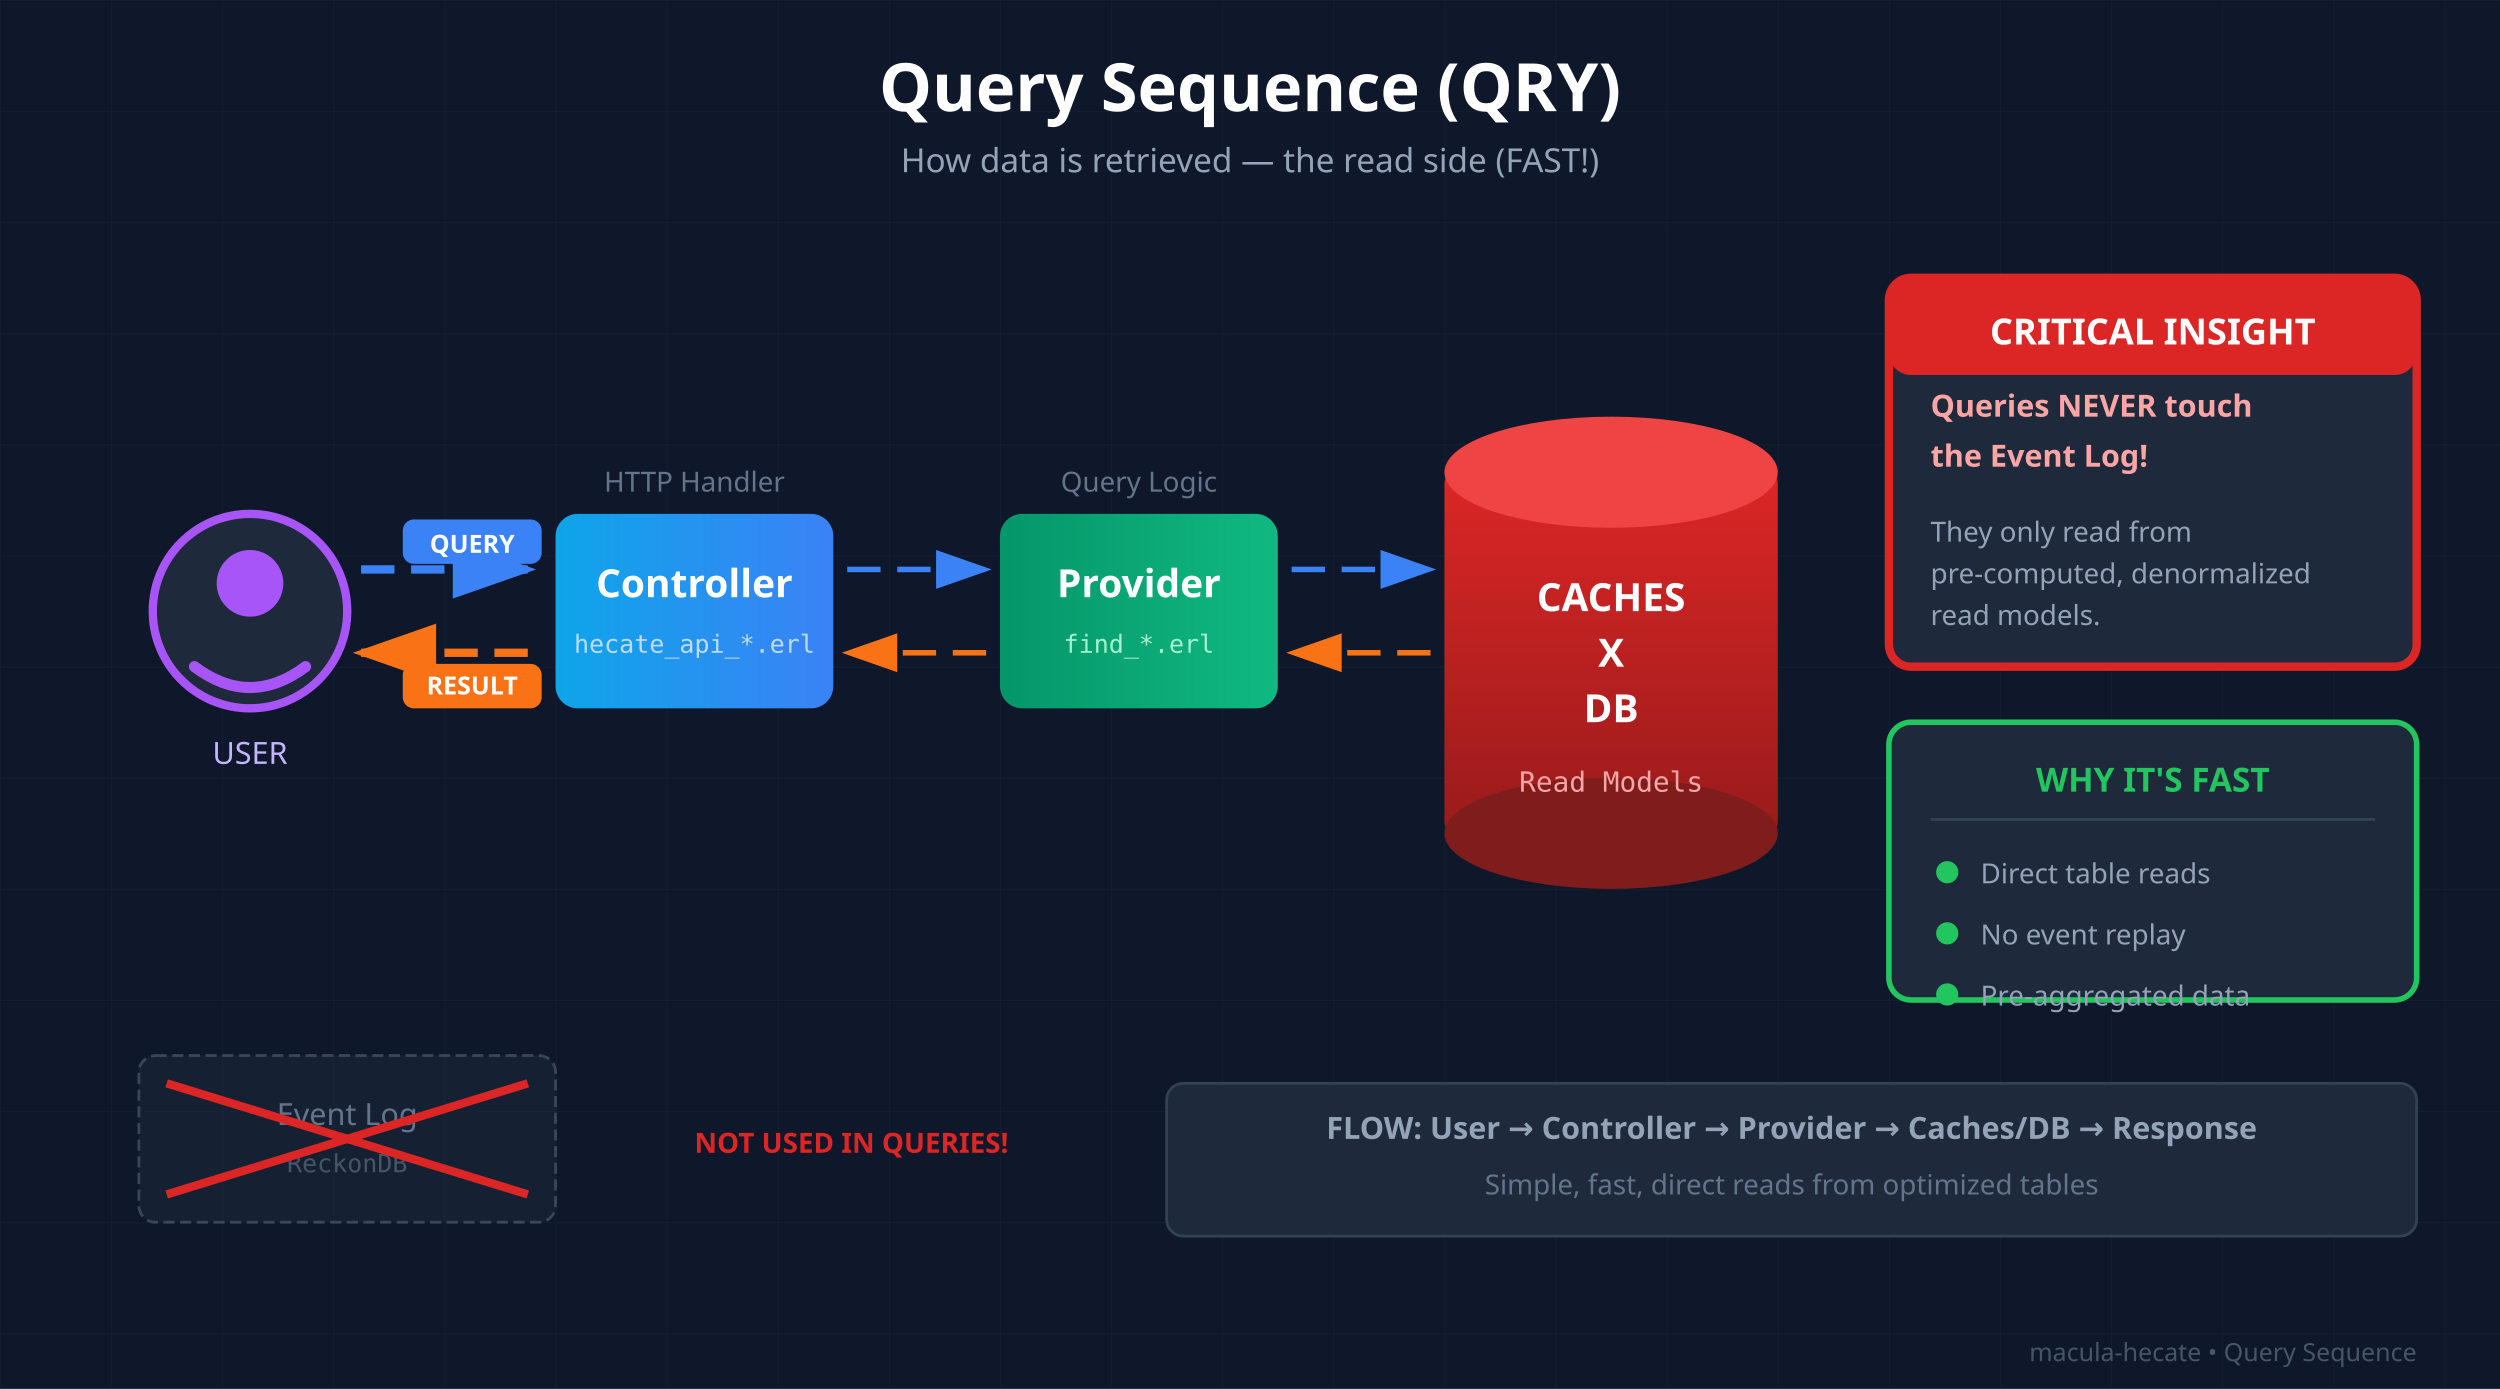
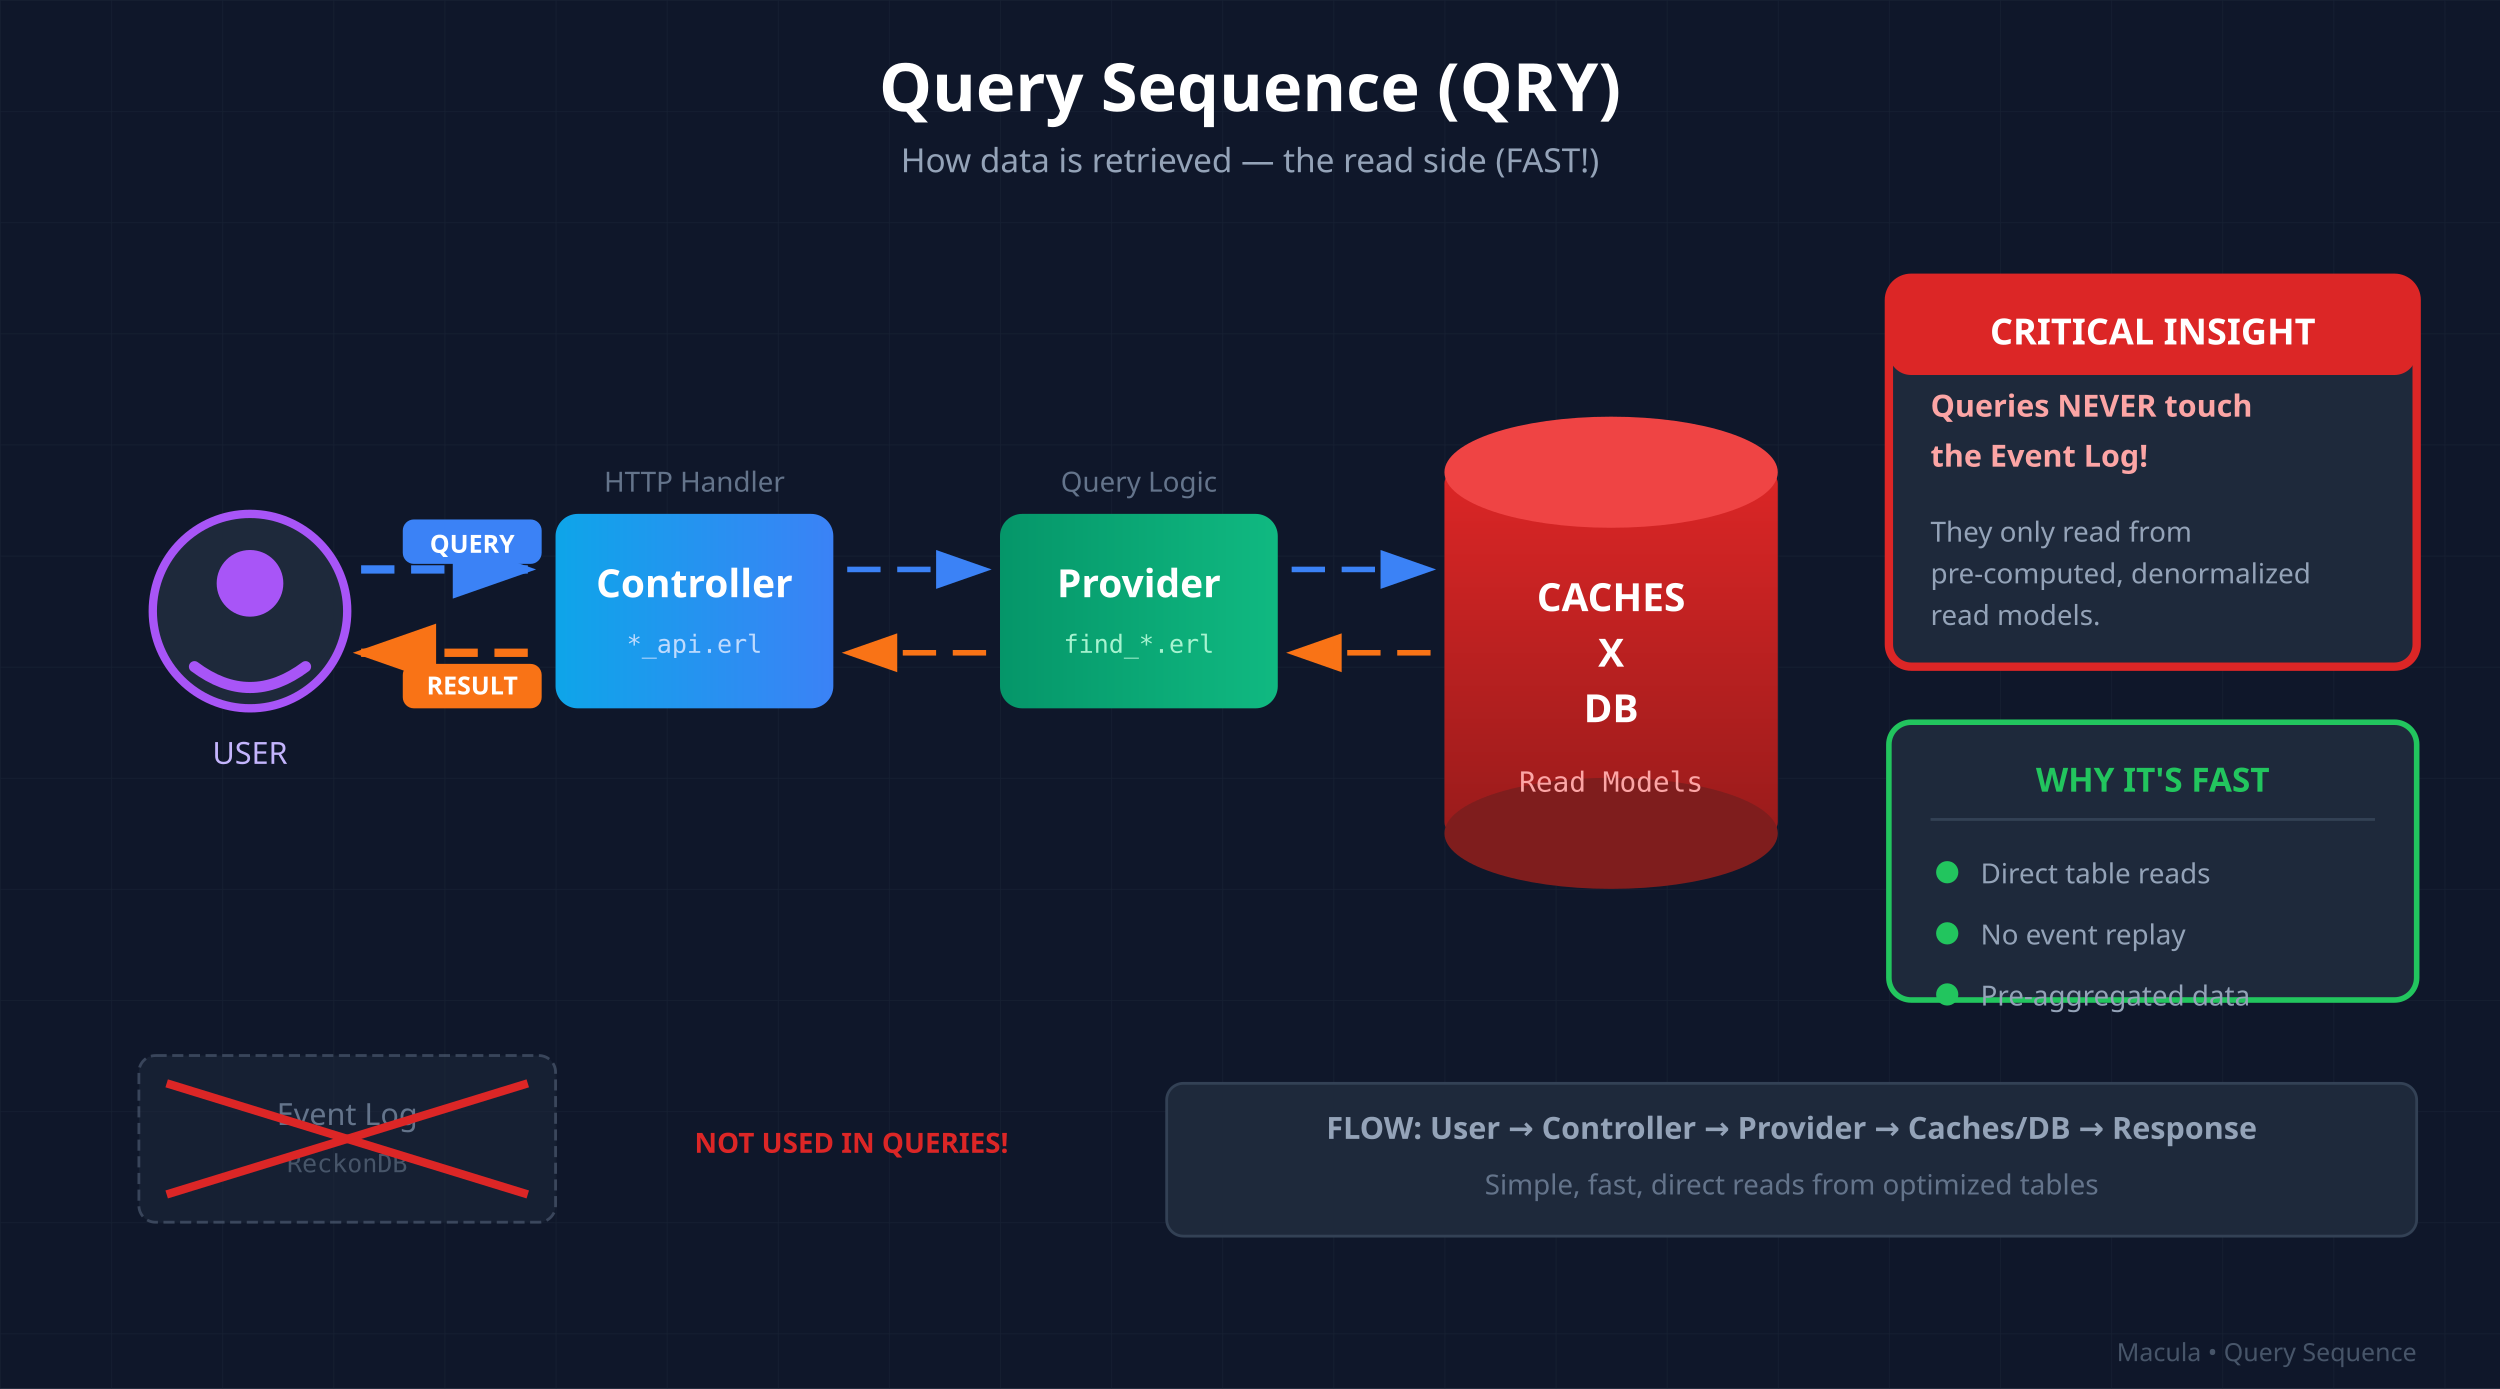
<svg xmlns="http://www.w3.org/2000/svg" viewBox="0 0 900 500">
  <defs>
    <linearGradient id="controllerGrad" x1="0%" y1="0%" x2="100%" y2="0%">
      <stop offset="0%" stop-color="#0ea5e9" />
      <stop offset="100%" stop-color="#3b82f6" />
    </linearGradient>
    <linearGradient id="providerGrad" x1="0%" y1="0%" x2="100%" y2="0%">
      <stop offset="0%" stop-color="#059669" />
      <stop offset="100%" stop-color="#10b981" />
    </linearGradient>
    <linearGradient id="dbGrad" x1="0%" y1="0%" x2="0%" y2="100%">
      <stop offset="0%" stop-color="#dc2626" />
      <stop offset="100%" stop-color="#991b1b" />
    </linearGradient>
    <filter id="glow" x="-50%" y="-50%" width="200%" height="200%">
      <feGaussianBlur stdDeviation="4" result="coloredBlur" />
      <feMerge>
        <feMergeNode in="coloredBlur" />
        <feMergeNode in="SourceGraphic" />
      </feMerge>
    </filter>
    <marker id="arrowBlue" markerWidth="10" markerHeight="7" refX="9" refY="3.5" orient="auto">
      <polygon points="0 0, 10 3.5, 0 7" fill="#3b82f6" />
    </marker>
    <marker id="arrowOrange" markerWidth="10" markerHeight="7" refX="9" refY="3.5" orient="auto">
      <polygon points="0 0, 10 3.5, 0 7" fill="#f97316" />
    </marker>
    <marker id="arrowWhite" markerWidth="10" markerHeight="7" refX="9" refY="3.5" orient="auto">
      <polygon points="0 0, 10 3.5, 0 7" fill="#94a3b8" />
    </marker>
  </defs>
  <style>
    @keyframes queryFlow {
      0% { stroke-dashoffset: 20; }
      100% { stroke-dashoffset: 0; }
    }
    @keyframes responseFlow {
      0% { stroke-dashoffset: 20; }
      100% { stroke-dashoffset: 0; }
    }
    @keyframes userPulse {
      0%, 100% { opacity: 1; }
      50% { opacity: 0.8; }
    }
    @keyframes dbGlow {
      0%, 100% { filter: none; }
      50% { filter: url(#glow); }
    }
    .query-flow { stroke-dasharray: 12 6; animation: queryFlow 1s linear infinite; }
    .response-flow { stroke-dasharray: 12 6; animation: responseFlow 1s linear infinite reverse; }
    .user-pulse { animation: userPulse 2s ease-in-out infinite; }
    .db-glow { animation: dbGlow 3s ease-in-out infinite; }
  </style>
  <rect width="900" height="500" fill="#0f172a" />
  <defs>
    <pattern id="grid" width="40" height="40" patternUnits="userSpaceOnUse">
      <path d="M 40 0 L 0 0 0 40" fill="none" stroke="#1e293b" stroke-width="0.5" />
    </pattern>
  </defs>
  <rect width="900" height="500" fill="url(#grid)" opacity="0.5" />
  <text x="450" y="40" text-anchor="middle" font-family="system-ui, sans-serif" font-size="24" font-weight="bold" fill="#fff">Query Sequence (QRY)</text>
  <text x="450" y="62" text-anchor="middle" font-family="system-ui, sans-serif" font-size="12" fill="#94a3b8">How data is retrieved — the read side (FAST!)</text>
  <g transform="translate(50, 100)">
    <g class="user-pulse">
      <circle cx="40" cy="120" r="35" fill="#1e293b" stroke="#a855f7" stroke-width="3" />
      <circle cx="40" cy="110" r="12" fill="#a855f7" />
      <path d="M20,140 Q40,155 60,140" fill="none" stroke="#a855f7" stroke-width="4" stroke-linecap="round" />
      <text x="40" y="175" text-anchor="middle" font-family="system-ui, sans-serif" font-size="11" fill="#c4b5fd">USER</text>
    </g>
    <g transform="translate(80, 105)">
      <line x1="0" y1="0" x2="60" y2="0" stroke="#3b82f6" stroke-width="3" marker-end="url(#arrowBlue)" class="query-flow" />
      <rect x="15" y="-18" width="50" height="16" rx="4" fill="#3b82f6" />
      <text x="40" y="-6" text-anchor="middle" font-family="system-ui, sans-serif" font-size="9" font-weight="bold" fill="#fff">QUERY</text>
    </g>
    <g transform="translate(80, 135)">
      <line x1="60" y1="0" x2="0" y2="0" stroke="#f97316" stroke-width="3" marker-end="url(#arrowOrange)" class="response-flow" />
      <rect x="15" y="4" width="50" height="16" rx="4" fill="#f97316" />
      <text x="40" y="15" text-anchor="middle" font-family="system-ui, sans-serif" font-size="9" font-weight="bold" fill="#fff">RESULT</text>
    </g>
    <g transform="translate(150, 85)">
      <rect x="0" y="0" width="100" height="70" rx="8" fill="url(#controllerGrad)" />
      <text x="50" y="30" text-anchor="middle" font-family="system-ui, sans-serif" font-size="14" font-weight="bold" fill="#fff">Controller</text>
-       <text x="50" y="50" text-anchor="middle" font-family="monospace" font-size="9" fill="#bfdbfe">hecate_api_*.erl</text>
+       <text x="50" y="50" text-anchor="middle" font-family="monospace" font-size="9" fill="#bfdbfe">*_api.erl</text>
      <text x="50" y="-8" text-anchor="middle" font-family="system-ui, sans-serif" font-size="10" fill="#64748b">HTTP Handler</text>
    </g>
    <g transform="translate(255, 105)">
      <line x1="0" y1="0" x2="50" y2="0" stroke="#3b82f6" stroke-width="2" marker-end="url(#arrowBlue)" class="query-flow" />
    </g>
    <g transform="translate(255, 135)">
      <line x1="50" y1="0" x2="0" y2="0" stroke="#f97316" stroke-width="2" marker-end="url(#arrowOrange)" class="response-flow" />
    </g>
    <g transform="translate(310, 85)">
      <rect x="0" y="0" width="100" height="70" rx="8" fill="url(#providerGrad)" />
      <text x="50" y="30" text-anchor="middle" font-family="system-ui, sans-serif" font-size="14" font-weight="bold" fill="#fff">Provider</text>
      <text x="50" y="50" text-anchor="middle" font-family="monospace" font-size="9" fill="#a7f3d0">find_*.erl</text>
      <text x="50" y="-8" text-anchor="middle" font-family="system-ui, sans-serif" font-size="10" fill="#64748b">Query Logic</text>
    </g>
    <g transform="translate(415, 105)">
      <line x1="0" y1="0" x2="50" y2="0" stroke="#3b82f6" stroke-width="2" marker-end="url(#arrowBlue)" class="query-flow" />
    </g>
    <g transform="translate(415, 135)">
      <line x1="50" y1="0" x2="0" y2="0" stroke="#f97316" stroke-width="2" marker-end="url(#arrowOrange)" class="response-flow" />
    </g>
    <g transform="translate(470, 45)" class="db-glow">
      <rect x="0" y="25" width="120" height="130" rx="4" fill="url(#dbGrad)" />
      <ellipse cx="60" cy="25" rx="60" ry="20" fill="#ef4444" />
      <ellipse cx="60" cy="155" rx="60" ry="20" fill="#7f1d1d" />
      <text x="60" y="75" text-anchor="middle" font-family="system-ui, sans-serif" font-size="14" font-weight="bold" fill="#fff">CACHES</text>
      <text x="60" y="95" text-anchor="middle" font-family="system-ui, sans-serif" font-size="14" font-weight="bold" fill="#fff">X</text>
      <text x="60" y="115" text-anchor="middle" font-family="system-ui, sans-serif" font-size="14" font-weight="bold" fill="#fff">DB</text>
      <text x="60" y="140" text-anchor="middle" font-family="monospace" font-size="10" fill="#fca5a5">Read Models</text>
    </g>
  </g>
  <g transform="translate(680, 100)">
    <rect x="0" y="0" width="190" height="140" rx="8" fill="#1e293b" stroke="#dc2626" stroke-width="3" />
    <rect x="0" y="0" width="190" height="35" rx="8" fill="#dc2626" />
    <text x="95" y="24" text-anchor="middle" font-family="system-ui, sans-serif" font-size="13" font-weight="bold" fill="#fff">CRITICAL INSIGHT</text>
    <g transform="translate(15, 50)" font-family="system-ui, sans-serif">
      <text x="0" y="0" font-size="11" fill="#fca5a5" font-weight="bold">Queries NEVER touch</text>
      <text x="0" y="18" font-size="11" fill="#fca5a5" font-weight="bold">the Event Log!</text>
      <text x="0" y="45" font-size="10" fill="#94a3b8">They only read from</text>
      <text x="0" y="60" font-size="10" fill="#94a3b8">pre-computed, denormalized</text>
      <text x="0" y="75" font-size="10" fill="#94a3b8">read models.</text>
    </g>
  </g>
  <g transform="translate(680, 260)">
    <rect x="0" y="0" width="190" height="100" rx="8" fill="#1e293b" stroke="#22c55e" stroke-width="2" />
    <text x="95" y="25" text-anchor="middle" font-family="system-ui, sans-serif" font-size="12" font-weight="bold" fill="#22c55e">WHY IT'S FAST</text>
    <line x1="15" y1="35" x2="175" y2="35" stroke="#334155" />
    <g transform="translate(15, 50)" font-family="system-ui, sans-serif" font-size="10">
      <circle cx="6" cy="4" r="4" fill="#22c55e" />
      <text x="18" y="8" fill="#94a3b8">Direct table reads</text>
      <circle cx="6" cy="26" r="4" fill="#22c55e" />
      <text x="18" y="30" fill="#94a3b8">No event replay</text>
      <circle cx="6" cy="48" r="4" fill="#22c55e" />
      <text x="18" y="52" fill="#94a3b8">Pre-aggregated data</text>
    </g>
  </g>
  <g transform="translate(50, 380)">
    <rect x="0" y="0" width="150" height="60" rx="6" fill="#1e293b" stroke="#64748b" stroke-width="1" stroke-dasharray="4 2" opacity="0.5" />
    <text x="75" y="25" text-anchor="middle" font-family="system-ui, sans-serif" font-size="11" fill="#64748b">Event Log</text>
    <text x="75" y="42" text-anchor="middle" font-family="monospace" font-size="9" fill="#475569">ReckonDB</text>
    <line x1="10" y1="10" x2="140" y2="50" stroke="#dc2626" stroke-width="3" />
    <line x1="140" y1="10" x2="10" y2="50" stroke="#dc2626" stroke-width="3" />
    <text x="200" y="35" font-family="system-ui, sans-serif" font-size="10" fill="#dc2626" font-weight="bold">NOT USED IN QUERIES!</text>
  </g>
  <g transform="translate(420, 390)">
    <rect x="0" y="0" width="450" height="55" rx="6" fill="#1e293b" stroke="#334155" />
    <text x="225" y="20" text-anchor="middle" font-family="system-ui, sans-serif" font-size="11" font-weight="bold" fill="#94a3b8">FLOW: User → Controller → Provider → Caches/DB → Response</text>
    <text x="225" y="40" text-anchor="middle" font-family="system-ui, sans-serif" font-size="10" fill="#64748b">Simple, fast, direct reads from optimized tables</text>
  </g>
-   <text x="870" y="490" text-anchor="end" font-family="system-ui, sans-serif" font-size="9" fill="#475569">macula-hecate • Query Sequence</text>
+   <text x="870" y="490" text-anchor="end" font-family="system-ui, sans-serif" font-size="9" fill="#475569">Macula • Query Sequence</text>
</svg>
